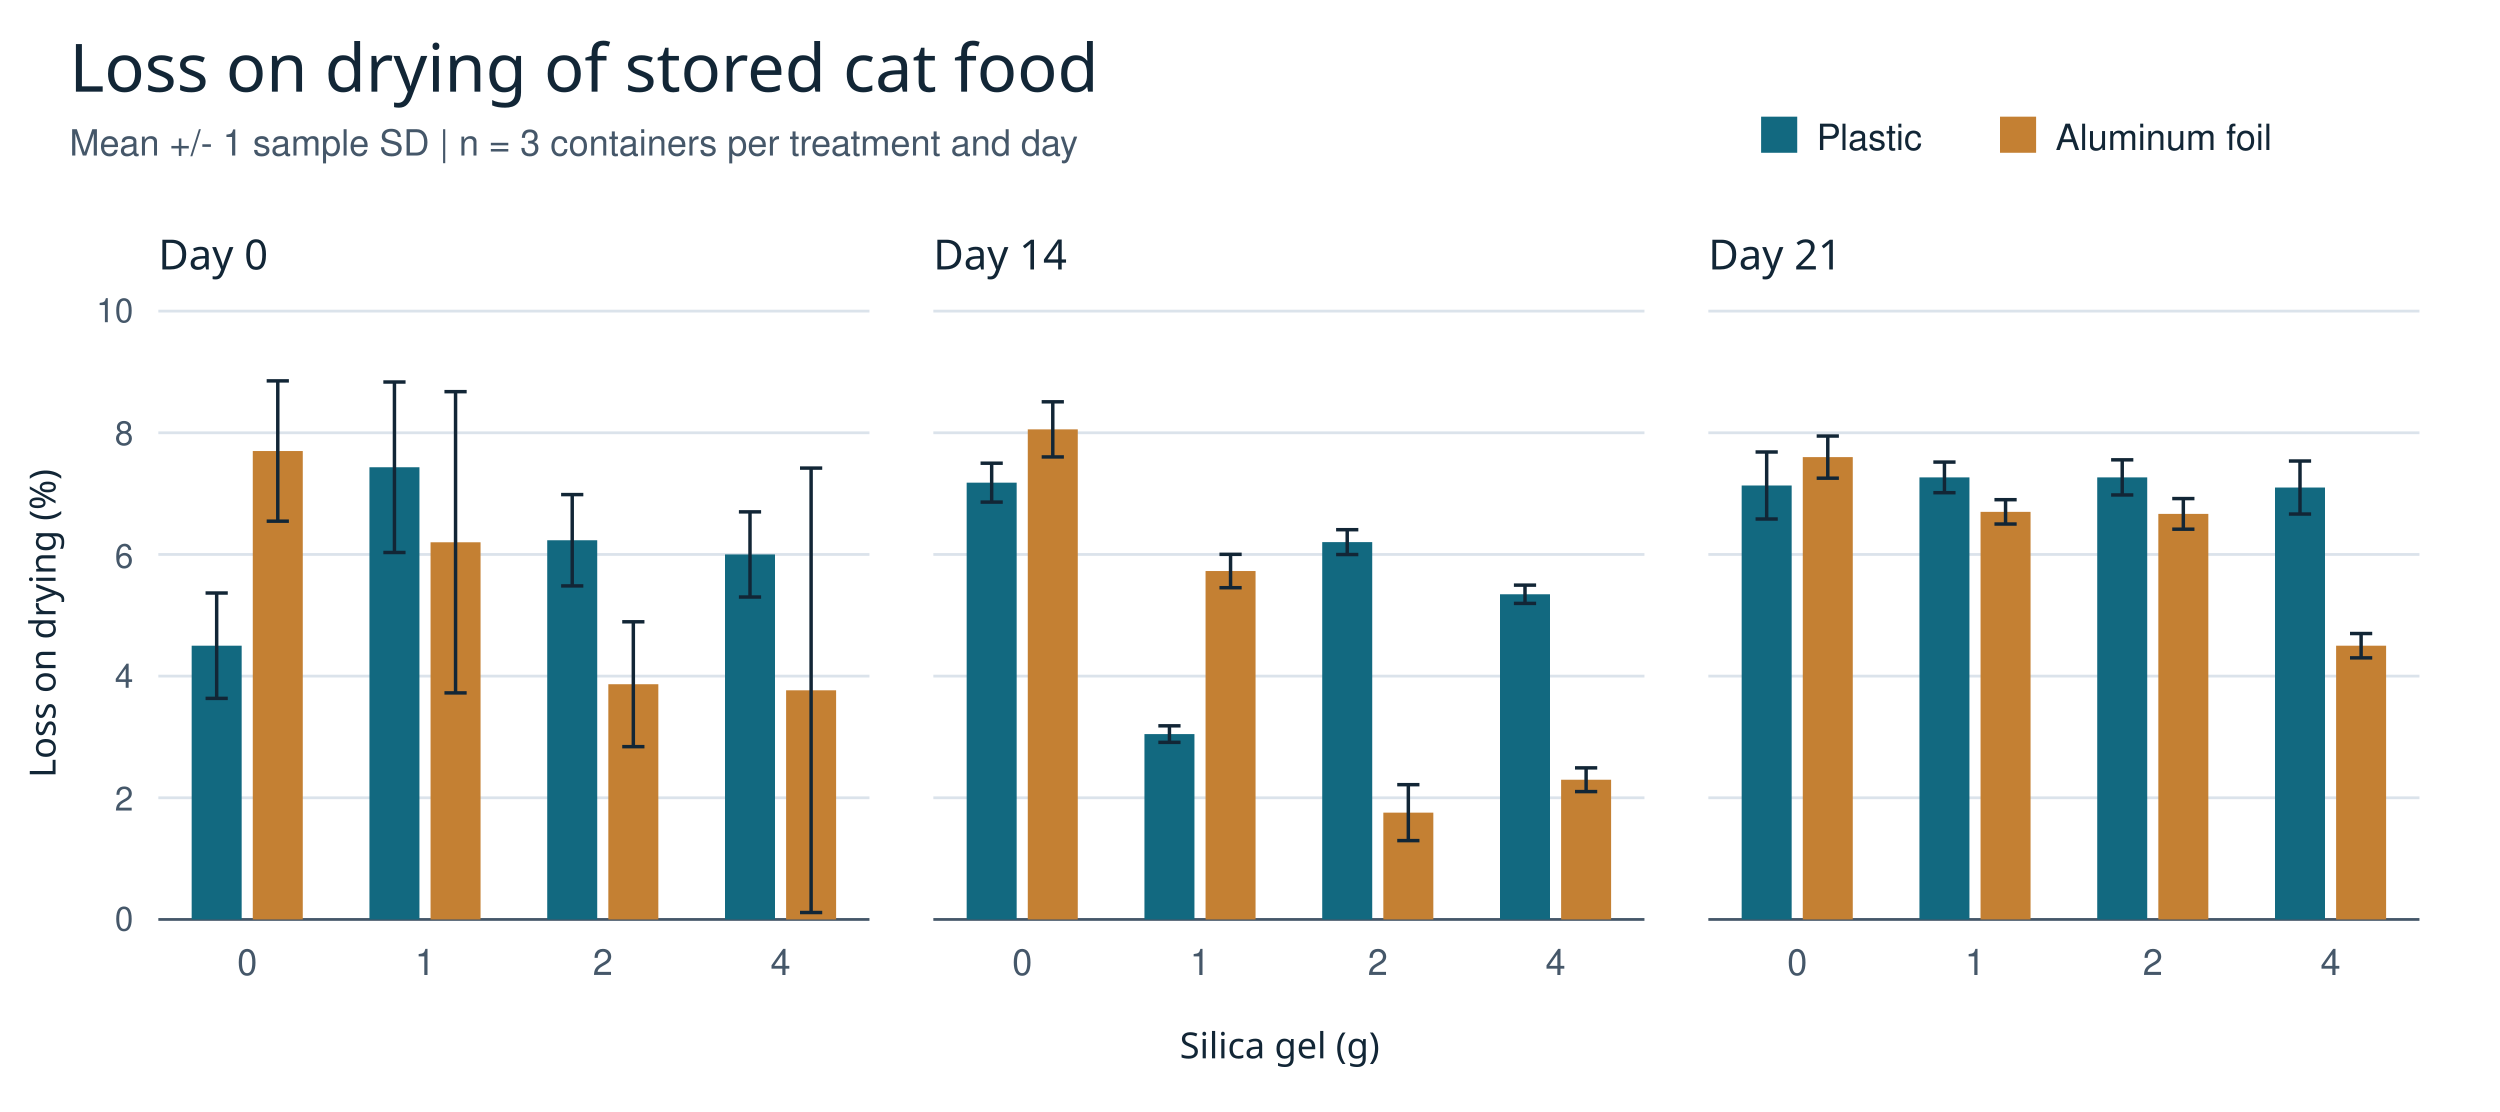
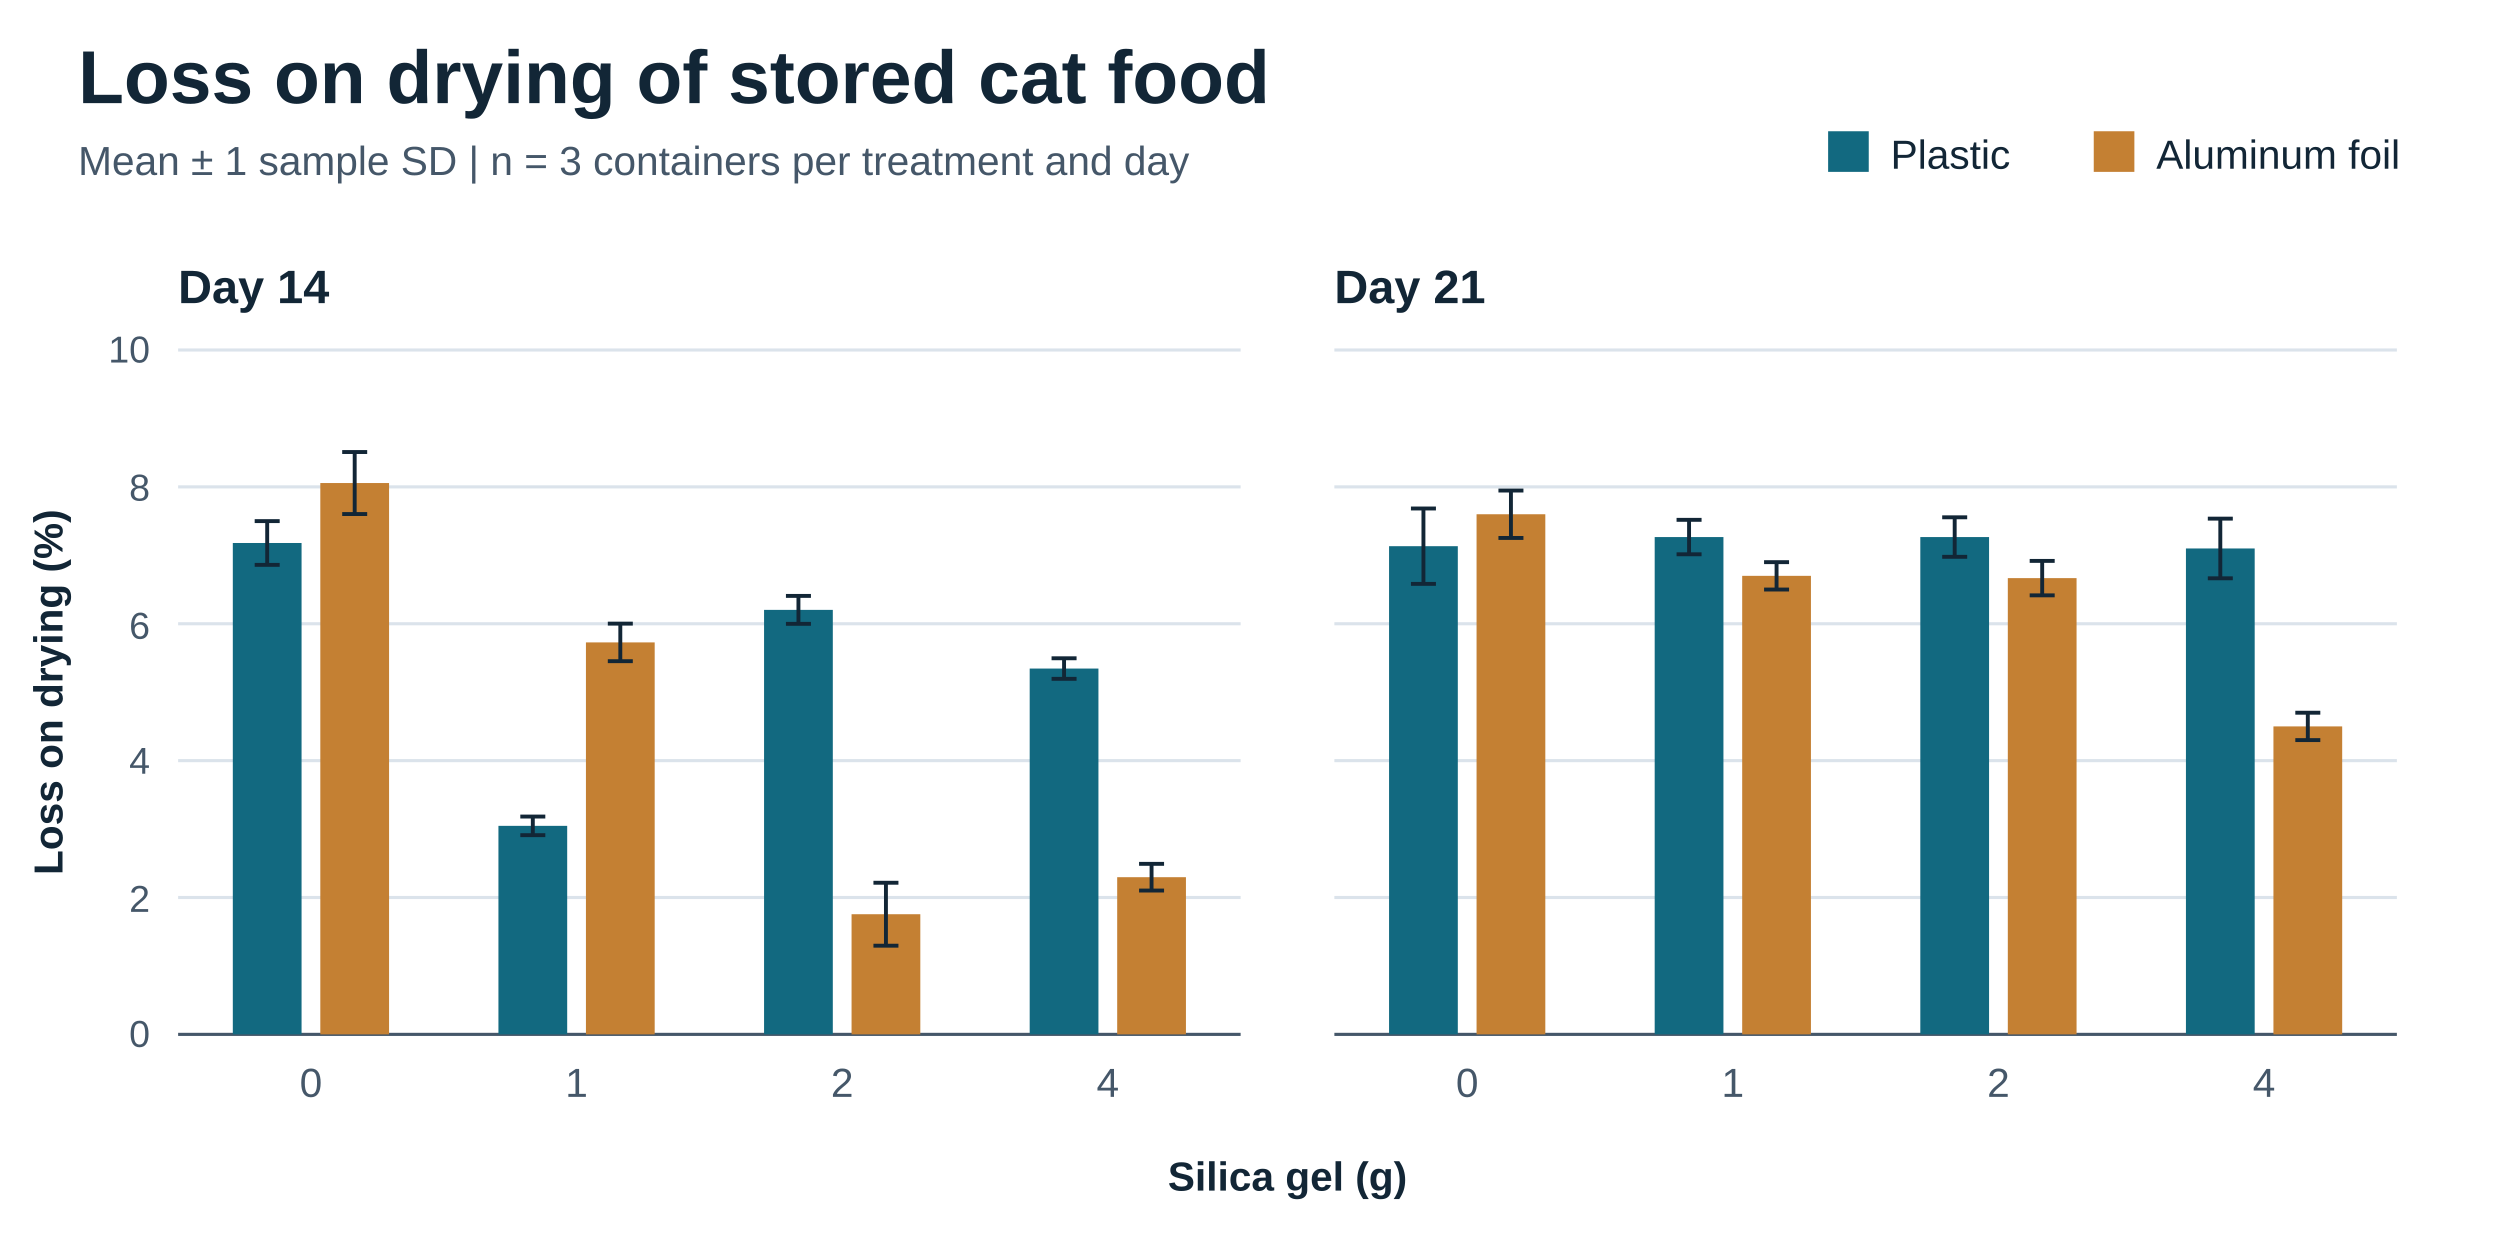
- <svg xmlns="http://www.w3.org/2000/svg" width="900" height="400" preserveAspectRatio="xMinYMin meet" viewBox="0 0 900 400" version="1.0" fill-rule="evenodd">
+ <svg xmlns="http://www.w3.org/2000/svg" width="800" height="400" preserveAspectRatio="xMinYMin meet" viewBox="0 0 800 400" version="1.0" fill-rule="evenodd">
  <clipPath id="clip">
-     <rect x="0" y="0" width="900" height="400" />
+     <rect x="0" y="0" width="800" height="400" />
  </clipPath>
  <g id="group" transform="scale(1,-1) translate(0,-400)" style="clip-path: url(#clip)">
    <g transform="">
-       <rect x="0" y="0" width="900" height="400" style="stroke: none; stroke-linecap: butt; stroke-width: 1; fill: rgb(100%,100%,100%); fill-rule: evenodd;" />
-       <text x="25" y="367" style="font-family: Helvetica-Bold; font-size: 24px;fill: rgb(7%,15%,21%); stroke:none;" transform="translate(0,734) scale(1,-1)">Loss on drying of stored cat food</text>
-       <text x="25" y="344" style="font-family: Helvetica; font-size: 13px;fill: rgb(27%,34%,41%); stroke:none;" transform="translate(0,688) scale(1,-1)">Mean +/- 1 sample SD  |  n = 3 containers per treatment and day</text>
-       <rect x="634" y="345" width="13" height="13" style="stroke: none; stroke-linecap: butt; stroke-width: 1; fill: rgb(7%,41%,50%); fill-rule: evenodd;" />
-       <text x="654" y="346" style="font-family: Helvetica; font-size: 13px;fill: rgb(7%,15%,21%); stroke:none;" transform="translate(0,692) scale(1,-1)">Plastic</text>
-       <rect x="720" y="345" width="13" height="13" style="stroke: none; stroke-linecap: butt; stroke-width: 1; fill: rgb(77%,50%,20%); fill-rule: evenodd;" />
-       <text x="740" y="346" style="font-family: Helvetica; font-size: 13px;fill: rgb(7%,15%,21%); stroke:none;" transform="translate(0,692) scale(1,-1)">Aluminum foil</text>
-       <text x="57" y="303" style="font-family: Helvetica-Bold; font-size: 15px;fill: rgb(7%,15%,21%); stroke:none;" transform="translate(0,606) scale(1,-1)">Day 0</text>
-       <path d="M 57,69 L 313,69 Z" style="stroke: rgb(27%,34%,41%); stroke-linecap: butt; stroke-width: 1;" />
-       <text x="41.328" y="65.0" style="font-family: Helvetica; font-size: 12px;fill: rgb(27%,34%,41%); stroke:none;" transform="translate(0,130) scale(1,-1)">0</text>
-       <path d="M 57,112.8 L 313,112.8 Z" style="stroke: rgb(86%,89%,92%); stroke-linecap: butt; stroke-width: 1;" />
-       <text x="41.328" y="108.8" style="font-family: Helvetica; font-size: 12px;fill: rgb(27%,34%,41%); stroke:none;" transform="translate(0,217) scale(1,-1)">2</text>
-       <path d="M 57,156.6 L 313,156.6 Z" style="stroke: rgb(86%,89%,92%); stroke-linecap: butt; stroke-width: 1;" />
-       <text x="41.328" y="152.6" style="font-family: Helvetica; font-size: 12px;fill: rgb(27%,34%,41%); stroke:none;" transform="translate(0,305) scale(1,-1)">4</text>
-       <path d="M 57,200.4 L 313,200.4 Z" style="stroke: rgb(86%,89%,92%); stroke-linecap: butt; stroke-width: 1;" />
-       <text x="41.328" y="196.4" style="font-family: Helvetica; font-size: 12px;fill: rgb(27%,34%,41%); stroke:none;" transform="translate(0,392) scale(1,-1)">6</text>
-       <path d="M 57,244.2 L 313,244.2 Z" style="stroke: rgb(86%,89%,92%); stroke-linecap: butt; stroke-width: 1;" />
-       <text x="41.328" y="240.2" style="font-family: Helvetica; font-size: 12px;fill: rgb(27%,34%,41%); stroke:none;" transform="translate(0,480) scale(1,-1)">8</text>
-       <path d="M 57,288 L 313,288 Z" style="stroke: rgb(86%,89%,92%); stroke-linecap: butt; stroke-width: 1;" />
-       <text x="34.656" y="284.0" style="font-family: Helvetica; font-size: 12px;fill: rgb(27%,34%,41%); stroke:none;" transform="translate(0,568) scale(1,-1)">10</text>
-       <text x="85.386" y="49" style="font-family: Helvetica; font-size: 13px;fill: rgb(27%,34%,41%); stroke:none;" transform="translate(0,98) scale(1,-1)">0</text>
-       <rect x="69.0" y="69" width="18.0" height="98.55" style="stroke: none; stroke-linecap: butt; stroke-width: 1; fill: rgb(7%,41%,50%); fill-rule: evenodd;" />
-       <path d="M 78,148.584 L 78,186.516 Z" style="stroke: rgb(7%,15%,21%); stroke-linecap: butt; stroke-width: 1.25;" />
-       <path d="M 74,148.584 L 82,148.584 Z" style="stroke: rgb(7%,15%,21%); stroke-linecap: butt; stroke-width: 1.25;" />
-       <path d="M 74,186.516 L 82,186.516 Z" style="stroke: rgb(7%,15%,21%); stroke-linecap: butt; stroke-width: 1.25;" />
-       <rect x="91.0" y="69" width="18.0" height="168.63" style="stroke: none; stroke-linecap: butt; stroke-width: 1; fill: rgb(77%,50%,20%); fill-rule: evenodd;" />
-       <path d="M 100,212.374 L 100,262.886 Z" style="stroke: rgb(7%,15%,21%); stroke-linecap: butt; stroke-width: 1.25;" />
-       <path d="M 96,212.374 L 104,212.374 Z" style="stroke: rgb(7%,15%,21%); stroke-linecap: butt; stroke-width: 1.25;" />
-       <path d="M 96,262.886 L 104,262.886 Z" style="stroke: rgb(7%,15%,21%); stroke-linecap: butt; stroke-width: 1.25;" />
-       <text x="149.386" y="49" style="font-family: Helvetica; font-size: 13px;fill: rgb(27%,34%,41%); stroke:none;" transform="translate(0,98) scale(1,-1)">1</text>
-       <rect x="133.0" y="69" width="18.0" height="162.79" style="stroke: none; stroke-linecap: butt; stroke-width: 1; fill: rgb(7%,41%,50%); fill-rule: evenodd;" />
-       <path d="M 142,201.104 L 142,262.476 Z" style="stroke: rgb(7%,15%,21%); stroke-linecap: butt; stroke-width: 1.25;" />
-       <path d="M 138,201.104 L 146,201.104 Z" style="stroke: rgb(7%,15%,21%); stroke-linecap: butt; stroke-width: 1.25;" />
-       <path d="M 138,262.476 L 146,262.476 Z" style="stroke: rgb(7%,15%,21%); stroke-linecap: butt; stroke-width: 1.25;" />
-       <rect x="155.0" y="69" width="18.0" height="135.78" style="stroke: none; stroke-linecap: butt; stroke-width: 1; fill: rgb(77%,50%,20%); fill-rule: evenodd;" />
-       <path d="M 164,150.558 L 164,259.002 Z" style="stroke: rgb(7%,15%,21%); stroke-linecap: butt; stroke-width: 1.25;" />
-       <path d="M 160,150.558 L 168,150.558 Z" style="stroke: rgb(7%,15%,21%); stroke-linecap: butt; stroke-width: 1.25;" />
-       <path d="M 160,259.002 L 168,259.002 Z" style="stroke: rgb(7%,15%,21%); stroke-linecap: butt; stroke-width: 1.25;" />
-       <text x="213.386" y="49" style="font-family: Helvetica; font-size: 13px;fill: rgb(27%,34%,41%); stroke:none;" transform="translate(0,98) scale(1,-1)">2</text>
-       <rect x="197.0" y="69" width="18.0" height="136.51" style="stroke: none; stroke-linecap: butt; stroke-width: 1; fill: rgb(7%,41%,50%); fill-rule: evenodd;" />
-       <path d="M 206,189.073 L 206,221.947 Z" style="stroke: rgb(7%,15%,21%); stroke-linecap: butt; stroke-width: 1.25;" />
-       <path d="M 202,189.073 L 210,189.073 Z" style="stroke: rgb(7%,15%,21%); stroke-linecap: butt; stroke-width: 1.25;" />
-       <path d="M 202,221.947 L 210,221.947 Z" style="stroke: rgb(7%,15%,21%); stroke-linecap: butt; stroke-width: 1.25;" />
-       <rect x="219.0" y="69" width="18.0" height="84.68" style="stroke: none; stroke-linecap: butt; stroke-width: 1; fill: rgb(77%,50%,20%); fill-rule: evenodd;" />
-       <path d="M 228,131.204 L 228,176.156 Z" style="stroke: rgb(7%,15%,21%); stroke-linecap: butt; stroke-width: 1.25;" />
-       <path d="M 224,131.204 L 232,131.204 Z" style="stroke: rgb(7%,15%,21%); stroke-linecap: butt; stroke-width: 1.25;" />
-       <path d="M 224,176.156 L 232,176.156 Z" style="stroke: rgb(7%,15%,21%); stroke-linecap: butt; stroke-width: 1.25;" />
-       <text x="277.386" y="49" style="font-family: Helvetica; font-size: 13px;fill: rgb(27%,34%,41%); stroke:none;" transform="translate(0,98) scale(1,-1)">4</text>
-       <rect x="261.0" y="69" width="18.0" height="131.4" style="stroke: none; stroke-linecap: butt; stroke-width: 1; fill: rgb(7%,41%,50%); fill-rule: evenodd;" />
-       <path d="M 270,185.07 L 270,215.73 Z" style="stroke: rgb(7%,15%,21%); stroke-linecap: butt; stroke-width: 1.25;" />
-       <path d="M 266,185.07 L 274,185.07 Z" style="stroke: rgb(7%,15%,21%); stroke-linecap: butt; stroke-width: 1.25;" />
-       <path d="M 266,215.73 L 274,215.73 Z" style="stroke: rgb(7%,15%,21%); stroke-linecap: butt; stroke-width: 1.25;" />
-       <rect x="283.0" y="69" width="18.0" height="82.49" style="stroke: none; stroke-linecap: butt; stroke-width: 1; fill: rgb(77%,50%,20%); fill-rule: evenodd;" />
-       <path d="M 292,71.493 L 292,231.487 Z" style="stroke: rgb(7%,15%,21%); stroke-linecap: butt; stroke-width: 1.25;" />
-       <path d="M 288,71.493 L 296,71.493 Z" style="stroke: rgb(7%,15%,21%); stroke-linecap: butt; stroke-width: 1.25;" />
-       <path d="M 288,231.487 L 296,231.487 Z" style="stroke: rgb(7%,15%,21%); stroke-linecap: butt; stroke-width: 1.25;" />
-       <text x="336" y="303" style="font-family: Helvetica-Bold; font-size: 15px;fill: rgb(7%,15%,21%); stroke:none;" transform="translate(0,606) scale(1,-1)">Day 14</text>
-       <path d="M 336,69 L 592,69 Z" style="stroke: rgb(27%,34%,41%); stroke-linecap: butt; stroke-width: 1;" />
-       <path d="M 336,112.8 L 592,112.8 Z" style="stroke: rgb(86%,89%,92%); stroke-linecap: butt; stroke-width: 1;" />
-       <path d="M 336,156.6 L 592,156.6 Z" style="stroke: rgb(86%,89%,92%); stroke-linecap: butt; stroke-width: 1;" />
-       <path d="M 336,200.4 L 592,200.4 Z" style="stroke: rgb(86%,89%,92%); stroke-linecap: butt; stroke-width: 1;" />
-       <path d="M 336,244.2 L 592,244.2 Z" style="stroke: rgb(86%,89%,92%); stroke-linecap: butt; stroke-width: 1;" />
-       <path d="M 336,288 L 592,288 Z" style="stroke: rgb(86%,89%,92%); stroke-linecap: butt; stroke-width: 1;" />
-       <text x="364.386" y="49" style="font-family: Helvetica; font-size: 13px;fill: rgb(27%,34%,41%); stroke:none;" transform="translate(0,98) scale(1,-1)">0</text>
-       <rect x="348.0" y="69" width="18.0" height="157.243" style="stroke: none; stroke-linecap: butt; stroke-width: 1; fill: rgb(7%,41%,50%); fill-rule: evenodd;" />
-       <path d="M 357,219.242 L 357,233.244 Z" style="stroke: rgb(7%,15%,21%); stroke-linecap: butt; stroke-width: 1.25;" />
-       <path d="M 353,219.242 L 361,219.242 Z" style="stroke: rgb(7%,15%,21%); stroke-linecap: butt; stroke-width: 1.25;" />
-       <path d="M 353,233.244 L 361,233.244 Z" style="stroke: rgb(7%,15%,21%); stroke-linecap: butt; stroke-width: 1.25;" />
-       <rect x="370.0" y="69" width="18.0" height="176.428" style="stroke: none; stroke-linecap: butt; stroke-width: 1; fill: rgb(77%,50%,20%); fill-rule: evenodd;" />
-       <path d="M 379,235.506 L 379,255.351 Z" style="stroke: rgb(7%,15%,21%); stroke-linecap: butt; stroke-width: 1.25;" />
-       <path d="M 375,235.506 L 383,235.506 Z" style="stroke: rgb(7%,15%,21%); stroke-linecap: butt; stroke-width: 1.25;" />
-       <path d="M 375,255.351 L 383,255.351 Z" style="stroke: rgb(7%,15%,21%); stroke-linecap: butt; stroke-width: 1.25;" />
-       <text x="428.386" y="49" style="font-family: Helvetica; font-size: 13px;fill: rgb(27%,34%,41%); stroke:none;" transform="translate(0,98) scale(1,-1)">1</text>
-       <rect x="412.0" y="69" width="18.0" height="66.727" style="stroke: none; stroke-linecap: butt; stroke-width: 1; fill: rgb(7%,41%,50%); fill-rule: evenodd;" />
-       <path d="M 421,132.749 L 421,138.704 Z" style="stroke: rgb(7%,15%,21%); stroke-linecap: butt; stroke-width: 1.25;" />
-       <path d="M 417,132.749 L 425,132.749 Z" style="stroke: rgb(7%,15%,21%); stroke-linecap: butt; stroke-width: 1.25;" />
-       <path d="M 417,138.704 L 425,138.704 Z" style="stroke: rgb(7%,15%,21%); stroke-linecap: butt; stroke-width: 1.25;" />
-       <rect x="434.0" y="69" width="18.0" height="125.431" style="stroke: none; stroke-linecap: butt; stroke-width: 1; fill: rgb(77%,50%,20%); fill-rule: evenodd;" />
-       <path d="M 443,188.422 L 443,200.441 Z" style="stroke: rgb(7%,15%,21%); stroke-linecap: butt; stroke-width: 1.25;" />
-       <path d="M 439,188.422 L 447,188.422 Z" style="stroke: rgb(7%,15%,21%); stroke-linecap: butt; stroke-width: 1.25;" />
-       <path d="M 439,200.441 L 447,200.441 Z" style="stroke: rgb(7%,15%,21%); stroke-linecap: butt; stroke-width: 1.25;" />
-       <text x="492.386" y="49" style="font-family: Helvetica; font-size: 13px;fill: rgb(27%,34%,41%); stroke:none;" transform="translate(0,98) scale(1,-1)">2</text>
-       <rect x="476.0" y="69" width="18.0" height="135.839" style="stroke: none; stroke-linecap: butt; stroke-width: 1; fill: rgb(7%,41%,50%); fill-rule: evenodd;" />
-       <path d="M 485,200.369 L 485,209.31 Z" style="stroke: rgb(7%,15%,21%); stroke-linecap: butt; stroke-width: 1.25;" />
-       <path d="M 481,200.369 L 489,200.369 Z" style="stroke: rgb(7%,15%,21%); stroke-linecap: butt; stroke-width: 1.25;" />
-       <path d="M 481,209.31 L 489,209.31 Z" style="stroke: rgb(7%,15%,21%); stroke-linecap: butt; stroke-width: 1.25;" />
-       <rect x="498.0" y="69" width="18.0" height="38.449" style="stroke: none; stroke-linecap: butt; stroke-width: 1; fill: rgb(77%,50%,20%); fill-rule: evenodd;" />
-       <path d="M 507,97.378 L 507,117.52 Z" style="stroke: rgb(7%,15%,21%); stroke-linecap: butt; stroke-width: 1.25;" />
-       <path d="M 503,97.378 L 511,97.378 Z" style="stroke: rgb(7%,15%,21%); stroke-linecap: butt; stroke-width: 1.25;" />
-       <path d="M 503,117.52 L 511,117.52 Z" style="stroke: rgb(7%,15%,21%); stroke-linecap: butt; stroke-width: 1.25;" />
-       <text x="556.386" y="49" style="font-family: Helvetica; font-size: 13px;fill: rgb(27%,34%,41%); stroke:none;" transform="translate(0,98) scale(1,-1)">4</text>
-       <rect x="540.0" y="69" width="18.0" height="117.063" style="stroke: none; stroke-linecap: butt; stroke-width: 1; fill: rgb(7%,41%,50%); fill-rule: evenodd;" />
-       <path d="M 549,182.773 L 549,189.352 Z" style="stroke: rgb(7%,15%,21%); stroke-linecap: butt; stroke-width: 1.25;" />
-       <path d="M 545,182.773 L 553,182.773 Z" style="stroke: rgb(7%,15%,21%); stroke-linecap: butt; stroke-width: 1.25;" />
-       <path d="M 545,189.352 L 553,189.352 Z" style="stroke: rgb(7%,15%,21%); stroke-linecap: butt; stroke-width: 1.25;" />
-       <rect x="562.0" y="69" width="18.0" height="50.297" style="stroke: none; stroke-linecap: butt; stroke-width: 1; fill: rgb(77%,50%,20%); fill-rule: evenodd;" />
-       <path d="M 571,115.026 L 571,123.569 Z" style="stroke: rgb(7%,15%,21%); stroke-linecap: butt; stroke-width: 1.25;" />
-       <path d="M 567,115.026 L 575,115.026 Z" style="stroke: rgb(7%,15%,21%); stroke-linecap: butt; stroke-width: 1.25;" />
-       <path d="M 567,123.569 L 575,123.569 Z" style="stroke: rgb(7%,15%,21%); stroke-linecap: butt; stroke-width: 1.25;" />
-       <text x="615" y="303" style="font-family: Helvetica-Bold; font-size: 15px;fill: rgb(7%,15%,21%); stroke:none;" transform="translate(0,606) scale(1,-1)">Day 21</text>
-       <path d="M 615,69 L 871,69 Z" style="stroke: rgb(27%,34%,41%); stroke-linecap: butt; stroke-width: 1;" />
-       <path d="M 615,112.8 L 871,112.8 Z" style="stroke: rgb(86%,89%,92%); stroke-linecap: butt; stroke-width: 1;" />
-       <path d="M 615,156.6 L 871,156.6 Z" style="stroke: rgb(86%,89%,92%); stroke-linecap: butt; stroke-width: 1;" />
-       <path d="M 615,200.4 L 871,200.4 Z" style="stroke: rgb(86%,89%,92%); stroke-linecap: butt; stroke-width: 1;" />
-       <path d="M 615,244.2 L 871,244.2 Z" style="stroke: rgb(86%,89%,92%); stroke-linecap: butt; stroke-width: 1;" />
-       <path d="M 615,288 L 871,288 Z" style="stroke: rgb(86%,89%,92%); stroke-linecap: butt; stroke-width: 1;" />
-       <text x="643.386" y="49" style="font-family: Helvetica; font-size: 13px;fill: rgb(27%,34%,41%); stroke:none;" transform="translate(0,98) scale(1,-1)">0</text>
-       <rect x="627.0" y="69" width="18.0" height="156.22" style="stroke: none; stroke-linecap: butt; stroke-width: 1; fill: rgb(7%,41%,50%); fill-rule: evenodd;" />
-       <path d="M 636,213.158 L 636,237.282 Z" style="stroke: rgb(7%,15%,21%); stroke-linecap: butt; stroke-width: 1.25;" />
-       <path d="M 632,213.158 L 640,213.158 Z" style="stroke: rgb(7%,15%,21%); stroke-linecap: butt; stroke-width: 1.25;" />
-       <path d="M 632,237.282 L 640,237.282 Z" style="stroke: rgb(7%,15%,21%); stroke-linecap: butt; stroke-width: 1.25;" />
-       <rect x="649.0" y="69" width="18.0" height="166.44" style="stroke: none; stroke-linecap: butt; stroke-width: 1; fill: rgb(77%,50%,20%); fill-rule: evenodd;" />
-       <path d="M 658,227.854 L 658,243.026 Z" style="stroke: rgb(7%,15%,21%); stroke-linecap: butt; stroke-width: 1.25;" />
-       <path d="M 654,227.854 L 662,227.854 Z" style="stroke: rgb(7%,15%,21%); stroke-linecap: butt; stroke-width: 1.25;" />
-       <path d="M 654,243.026 L 662,243.026 Z" style="stroke: rgb(7%,15%,21%); stroke-linecap: butt; stroke-width: 1.25;" />
-       <text x="707.386" y="49" style="font-family: Helvetica; font-size: 13px;fill: rgb(27%,34%,41%); stroke:none;" transform="translate(0,98) scale(1,-1)">1</text>
-       <rect x="691.0" y="69" width="18.0" height="159.14" style="stroke: none; stroke-linecap: butt; stroke-width: 1; fill: rgb(7%,41%,50%); fill-rule: evenodd;" />
-       <path d="M 700,222.629 L 700,233.651 Z" style="stroke: rgb(7%,15%,21%); stroke-linecap: butt; stroke-width: 1.25;" />
-       <path d="M 696,222.629 L 704,222.629 Z" style="stroke: rgb(7%,15%,21%); stroke-linecap: butt; stroke-width: 1.25;" />
-       <path d="M 696,233.651 L 704,233.651 Z" style="stroke: rgb(7%,15%,21%); stroke-linecap: butt; stroke-width: 1.25;" />
-       <rect x="713.0" y="69" width="18.0" height="146.73" style="stroke: none; stroke-linecap: butt; stroke-width: 1; fill: rgb(77%,50%,20%); fill-rule: evenodd;" />
-       <path d="M 722,211.35 L 722,220.11 Z" style="stroke: rgb(7%,15%,21%); stroke-linecap: butt; stroke-width: 1.25;" />
-       <path d="M 718,211.35 L 726,211.35 Z" style="stroke: rgb(7%,15%,21%); stroke-linecap: butt; stroke-width: 1.25;" />
-       <path d="M 718,220.11 L 726,220.11 Z" style="stroke: rgb(7%,15%,21%); stroke-linecap: butt; stroke-width: 1.25;" />
-       <text x="771.386" y="49" style="font-family: Helvetica; font-size: 13px;fill: rgb(27%,34%,41%); stroke:none;" transform="translate(0,98) scale(1,-1)">2</text>
-       <rect x="755.0" y="69" width="18.0" height="159.14" style="stroke: none; stroke-linecap: butt; stroke-width: 1; fill: rgb(7%,41%,50%); fill-rule: evenodd;" />
-       <path d="M 764,221.818 L 764,234.462 Z" style="stroke: rgb(7%,15%,21%); stroke-linecap: butt; stroke-width: 1.25;" />
-       <path d="M 760,221.818 L 768,221.818 Z" style="stroke: rgb(7%,15%,21%); stroke-linecap: butt; stroke-width: 1.25;" />
-       <path d="M 760,234.462 L 768,234.462 Z" style="stroke: rgb(7%,15%,21%); stroke-linecap: butt; stroke-width: 1.25;" />
-       <rect x="777.0" y="69" width="18.0" height="146" style="stroke: none; stroke-linecap: butt; stroke-width: 1; fill: rgb(77%,50%,20%); fill-rule: evenodd;" />
-       <path d="M 786,209.489 L 786,220.511 Z" style="stroke: rgb(7%,15%,21%); stroke-linecap: butt; stroke-width: 1.25;" />
-       <path d="M 782,209.489 L 790,209.489 Z" style="stroke: rgb(7%,15%,21%); stroke-linecap: butt; stroke-width: 1.25;" />
-       <path d="M 782,220.511 L 790,220.511 Z" style="stroke: rgb(7%,15%,21%); stroke-linecap: butt; stroke-width: 1.25;" />
-       <text x="835.386" y="49" style="font-family: Helvetica; font-size: 13px;fill: rgb(27%,34%,41%); stroke:none;" transform="translate(0,98) scale(1,-1)">4</text>
-       <rect x="819.0" y="69" width="18.0" height="155.49" style="stroke: none; stroke-linecap: butt; stroke-width: 1; fill: rgb(7%,41%,50%); fill-rule: evenodd;" />
-       <path d="M 828,214.944 L 828,234.036 Z" style="stroke: rgb(7%,15%,21%); stroke-linecap: butt; stroke-width: 1.25;" />
-       <path d="M 824,214.944 L 832,214.944 Z" style="stroke: rgb(7%,15%,21%); stroke-linecap: butt; stroke-width: 1.25;" />
-       <path d="M 824,234.036 L 832,234.036 Z" style="stroke: rgb(7%,15%,21%); stroke-linecap: butt; stroke-width: 1.25;" />
-       <rect x="841.0" y="69" width="18.0" height="98.55" style="stroke: none; stroke-linecap: butt; stroke-width: 1; fill: rgb(77%,50%,20%); fill-rule: evenodd;" />
-       <path d="M 850,163.17 L 850,171.93 Z" style="stroke: rgb(7%,15%,21%); stroke-linecap: butt; stroke-width: 1.25;" />
-       <path d="M 846,163.17 L 854,163.17 Z" style="stroke: rgb(7%,15%,21%); stroke-linecap: butt; stroke-width: 1.25;" />
-       <path d="M 846,171.93 L 854,171.93 Z" style="stroke: rgb(7%,15%,21%); stroke-linecap: butt; stroke-width: 1.25;" />
+       <rect x="0" y="0" width="800" height="400" style="stroke: none; stroke-linecap: butt; stroke-width: 1; fill: rgb(100%,100%,100%); fill-rule: evenodd;" />
+       <text x="25" y="367" style="font-family: Arial, sans-serif; font-weight: 700; font-size: 24px;fill: rgb(7%,15%,21%); stroke:none;" transform="translate(0,734) scale(1,-1)">Loss on drying of stored cat food</text>
+       <text x="25" y="344" style="font-family: Arial, sans-serif; font-size: 13px;fill: rgb(27%,34%,41%); stroke:none;" transform="translate(0,688) scale(1,-1)">Mean ± 1 sample SD  |  n = 3 containers per treatment and day</text>
+       <rect x="585" y="345" width="13" height="13" style="stroke: none; stroke-linecap: butt; stroke-width: 1; fill: rgb(7%,41%,50%); fill-rule: evenodd;" />
+       <text x="605" y="346" style="font-family: Arial, sans-serif; font-size: 13px;fill: rgb(7%,15%,21%); stroke:none;" transform="translate(0,692) scale(1,-1)">Plastic</text>
+       <rect x="670" y="345" width="13" height="13" style="stroke: none; stroke-linecap: butt; stroke-width: 1; fill: rgb(77%,50%,20%); fill-rule: evenodd;" />
+       <text x="690" y="346" style="font-family: Arial, sans-serif; font-size: 13px;fill: rgb(7%,15%,21%); stroke:none;" transform="translate(0,692) scale(1,-1)">Aluminum foil</text>
+       <text x="57" y="303" style="font-family: Arial, sans-serif; font-weight: 700; font-size: 15px;fill: rgb(7%,15%,21%); stroke:none;" transform="translate(0,606) scale(1,-1)">Day 14</text>
+       <path d="M 57,69 L 397,69 Z" style="stroke: rgb(27%,34%,41%); stroke-linecap: butt; stroke-width: 1;" />
+       <text x="41.328" y="65.0" style="font-family: Arial, sans-serif; font-size: 12px;fill: rgb(27%,34%,41%); stroke:none;" transform="translate(0,130) scale(1,-1)">0</text>
+       <path d="M 57,112.8 L 397,112.8 Z" style="stroke: rgb(86%,89%,92%); stroke-linecap: butt; stroke-width: 1;" />
+       <text x="41.328" y="108.8" style="font-family: Arial, sans-serif; font-size: 12px;fill: rgb(27%,34%,41%); stroke:none;" transform="translate(0,217) scale(1,-1)">2</text>
+       <path d="M 57,156.6 L 397,156.6 Z" style="stroke: rgb(86%,89%,92%); stroke-linecap: butt; stroke-width: 1;" />
+       <text x="41.328" y="152.6" style="font-family: Arial, sans-serif; font-size: 12px;fill: rgb(27%,34%,41%); stroke:none;" transform="translate(0,305) scale(1,-1)">4</text>
+       <path d="M 57,200.4 L 397,200.4 Z" style="stroke: rgb(86%,89%,92%); stroke-linecap: butt; stroke-width: 1;" />
+       <text x="41.328" y="196.4" style="font-family: Arial, sans-serif; font-size: 12px;fill: rgb(27%,34%,41%); stroke:none;" transform="translate(0,392) scale(1,-1)">6</text>
+       <path d="M 57,244.2 L 397,244.2 Z" style="stroke: rgb(86%,89%,92%); stroke-linecap: butt; stroke-width: 1;" />
+       <text x="41.328" y="240.2" style="font-family: Arial, sans-serif; font-size: 12px;fill: rgb(27%,34%,41%); stroke:none;" transform="translate(0,480) scale(1,-1)">8</text>
+       <path d="M 57,288 L 397,288 Z" style="stroke: rgb(86%,89%,92%); stroke-linecap: butt; stroke-width: 1;" />
+       <text x="34.656" y="284.0" style="font-family: Arial, sans-serif; font-size: 12px;fill: rgb(27%,34%,41%); stroke:none;" transform="translate(0,568) scale(1,-1)">10</text>
+       <text x="95.886" y="49" style="font-family: Arial, sans-serif; font-size: 13px;fill: rgb(27%,34%,41%); stroke:none;" transform="translate(0,98) scale(1,-1)">0</text>
+       <rect x="74.5" y="69" width="22.0" height="157.243" style="stroke: none; stroke-linecap: butt; stroke-width: 1; fill: rgb(7%,41%,50%); fill-rule: evenodd;" />
+       <path d="M 85.5,219.242 L 85.5,233.244 Z" style="stroke: rgb(7%,15%,21%); stroke-linecap: butt; stroke-width: 1.25;" />
+       <path d="M 81.5,219.242 L 89.5,219.242 Z" style="stroke: rgb(7%,15%,21%); stroke-linecap: butt; stroke-width: 1.25;" />
+       <path d="M 81.5,233.244 L 89.5,233.244 Z" style="stroke: rgb(7%,15%,21%); stroke-linecap: butt; stroke-width: 1.25;" />
+       <rect x="102.5" y="69" width="22.0" height="176.428" style="stroke: none; stroke-linecap: butt; stroke-width: 1; fill: rgb(77%,50%,20%); fill-rule: evenodd;" />
+       <path d="M 113.5,235.506 L 113.5,255.351 Z" style="stroke: rgb(7%,15%,21%); stroke-linecap: butt; stroke-width: 1.25;" />
+       <path d="M 109.5,235.506 L 117.5,235.506 Z" style="stroke: rgb(7%,15%,21%); stroke-linecap: butt; stroke-width: 1.25;" />
+       <path d="M 109.5,255.351 L 117.5,255.351 Z" style="stroke: rgb(7%,15%,21%); stroke-linecap: butt; stroke-width: 1.25;" />
+       <text x="180.886" y="49" style="font-family: Arial, sans-serif; font-size: 13px;fill: rgb(27%,34%,41%); stroke:none;" transform="translate(0,98) scale(1,-1)">1</text>
+       <rect x="159.5" y="69" width="22.0" height="66.727" style="stroke: none; stroke-linecap: butt; stroke-width: 1; fill: rgb(7%,41%,50%); fill-rule: evenodd;" />
+       <path d="M 170.5,132.749 L 170.5,138.704 Z" style="stroke: rgb(7%,15%,21%); stroke-linecap: butt; stroke-width: 1.25;" />
+       <path d="M 166.5,132.749 L 174.5,132.749 Z" style="stroke: rgb(7%,15%,21%); stroke-linecap: butt; stroke-width: 1.25;" />
+       <path d="M 166.5,138.704 L 174.5,138.704 Z" style="stroke: rgb(7%,15%,21%); stroke-linecap: butt; stroke-width: 1.25;" />
+       <rect x="187.5" y="69" width="22.0" height="125.431" style="stroke: none; stroke-linecap: butt; stroke-width: 1; fill: rgb(77%,50%,20%); fill-rule: evenodd;" />
+       <path d="M 198.5,188.422 L 198.5,200.441 Z" style="stroke: rgb(7%,15%,21%); stroke-linecap: butt; stroke-width: 1.25;" />
+       <path d="M 194.5,188.422 L 202.5,188.422 Z" style="stroke: rgb(7%,15%,21%); stroke-linecap: butt; stroke-width: 1.25;" />
+       <path d="M 194.5,200.441 L 202.5,200.441 Z" style="stroke: rgb(7%,15%,21%); stroke-linecap: butt; stroke-width: 1.25;" />
+       <text x="265.886" y="49" style="font-family: Arial, sans-serif; font-size: 13px;fill: rgb(27%,34%,41%); stroke:none;" transform="translate(0,98) scale(1,-1)">2</text>
+       <rect x="244.5" y="69" width="22.0" height="135.839" style="stroke: none; stroke-linecap: butt; stroke-width: 1; fill: rgb(7%,41%,50%); fill-rule: evenodd;" />
+       <path d="M 255.5,200.369 L 255.5,209.31 Z" style="stroke: rgb(7%,15%,21%); stroke-linecap: butt; stroke-width: 1.25;" />
+       <path d="M 251.5,200.369 L 259.5,200.369 Z" style="stroke: rgb(7%,15%,21%); stroke-linecap: butt; stroke-width: 1.25;" />
+       <path d="M 251.5,209.31 L 259.5,209.31 Z" style="stroke: rgb(7%,15%,21%); stroke-linecap: butt; stroke-width: 1.25;" />
+       <rect x="272.5" y="69" width="22.0" height="38.449" style="stroke: none; stroke-linecap: butt; stroke-width: 1; fill: rgb(77%,50%,20%); fill-rule: evenodd;" />
+       <path d="M 283.5,97.378 L 283.5,117.52 Z" style="stroke: rgb(7%,15%,21%); stroke-linecap: butt; stroke-width: 1.25;" />
+       <path d="M 279.5,97.378 L 287.5,97.378 Z" style="stroke: rgb(7%,15%,21%); stroke-linecap: butt; stroke-width: 1.25;" />
+       <path d="M 279.5,117.52 L 287.5,117.52 Z" style="stroke: rgb(7%,15%,21%); stroke-linecap: butt; stroke-width: 1.25;" />
+       <text x="350.886" y="49" style="font-family: Arial, sans-serif; font-size: 13px;fill: rgb(27%,34%,41%); stroke:none;" transform="translate(0,98) scale(1,-1)">4</text>
+       <rect x="329.5" y="69" width="22.0" height="117.063" style="stroke: none; stroke-linecap: butt; stroke-width: 1; fill: rgb(7%,41%,50%); fill-rule: evenodd;" />
+       <path d="M 340.5,182.773 L 340.5,189.352 Z" style="stroke: rgb(7%,15%,21%); stroke-linecap: butt; stroke-width: 1.25;" />
+       <path d="M 336.5,182.773 L 344.5,182.773 Z" style="stroke: rgb(7%,15%,21%); stroke-linecap: butt; stroke-width: 1.25;" />
+       <path d="M 336.5,189.352 L 344.5,189.352 Z" style="stroke: rgb(7%,15%,21%); stroke-linecap: butt; stroke-width: 1.25;" />
+       <rect x="357.5" y="69" width="22.0" height="50.297" style="stroke: none; stroke-linecap: butt; stroke-width: 1; fill: rgb(77%,50%,20%); fill-rule: evenodd;" />
+       <path d="M 368.5,115.026 L 368.5,123.569 Z" style="stroke: rgb(7%,15%,21%); stroke-linecap: butt; stroke-width: 1.25;" />
+       <path d="M 364.5,115.026 L 372.5,115.026 Z" style="stroke: rgb(7%,15%,21%); stroke-linecap: butt; stroke-width: 1.25;" />
+       <path d="M 364.5,123.569 L 372.5,123.569 Z" style="stroke: rgb(7%,15%,21%); stroke-linecap: butt; stroke-width: 1.25;" />
+       <text x="427" y="303" style="font-family: Arial, sans-serif; font-weight: 700; font-size: 15px;fill: rgb(7%,15%,21%); stroke:none;" transform="translate(0,606) scale(1,-1)">Day 21</text>
+       <path d="M 427,69 L 767,69 Z" style="stroke: rgb(27%,34%,41%); stroke-linecap: butt; stroke-width: 1;" />
+       <path d="M 427,112.8 L 767,112.8 Z" style="stroke: rgb(86%,89%,92%); stroke-linecap: butt; stroke-width: 1;" />
+       <path d="M 427,156.6 L 767,156.6 Z" style="stroke: rgb(86%,89%,92%); stroke-linecap: butt; stroke-width: 1;" />
+       <path d="M 427,200.4 L 767,200.4 Z" style="stroke: rgb(86%,89%,92%); stroke-linecap: butt; stroke-width: 1;" />
+       <path d="M 427,244.2 L 767,244.2 Z" style="stroke: rgb(86%,89%,92%); stroke-linecap: butt; stroke-width: 1;" />
+       <path d="M 427,288 L 767,288 Z" style="stroke: rgb(86%,89%,92%); stroke-linecap: butt; stroke-width: 1;" />
+       <text x="465.886" y="49" style="font-family: Arial, sans-serif; font-size: 13px;fill: rgb(27%,34%,41%); stroke:none;" transform="translate(0,98) scale(1,-1)">0</text>
+       <rect x="444.5" y="69" width="22.0" height="156.22" style="stroke: none; stroke-linecap: butt; stroke-width: 1; fill: rgb(7%,41%,50%); fill-rule: evenodd;" />
+       <path d="M 455.5,213.158 L 455.5,237.282 Z" style="stroke: rgb(7%,15%,21%); stroke-linecap: butt; stroke-width: 1.25;" />
+       <path d="M 451.5,213.158 L 459.5,213.158 Z" style="stroke: rgb(7%,15%,21%); stroke-linecap: butt; stroke-width: 1.25;" />
+       <path d="M 451.5,237.282 L 459.5,237.282 Z" style="stroke: rgb(7%,15%,21%); stroke-linecap: butt; stroke-width: 1.25;" />
+       <rect x="472.5" y="69" width="22.0" height="166.44" style="stroke: none; stroke-linecap: butt; stroke-width: 1; fill: rgb(77%,50%,20%); fill-rule: evenodd;" />
+       <path d="M 483.5,227.854 L 483.5,243.026 Z" style="stroke: rgb(7%,15%,21%); stroke-linecap: butt; stroke-width: 1.25;" />
+       <path d="M 479.5,227.854 L 487.5,227.854 Z" style="stroke: rgb(7%,15%,21%); stroke-linecap: butt; stroke-width: 1.25;" />
+       <path d="M 479.5,243.026 L 487.5,243.026 Z" style="stroke: rgb(7%,15%,21%); stroke-linecap: butt; stroke-width: 1.25;" />
+       <text x="550.886" y="49" style="font-family: Arial, sans-serif; font-size: 13px;fill: rgb(27%,34%,41%); stroke:none;" transform="translate(0,98) scale(1,-1)">1</text>
+       <rect x="529.5" y="69" width="22.0" height="159.14" style="stroke: none; stroke-linecap: butt; stroke-width: 1; fill: rgb(7%,41%,50%); fill-rule: evenodd;" />
+       <path d="M 540.5,222.629 L 540.5,233.651 Z" style="stroke: rgb(7%,15%,21%); stroke-linecap: butt; stroke-width: 1.25;" />
+       <path d="M 536.5,222.629 L 544.5,222.629 Z" style="stroke: rgb(7%,15%,21%); stroke-linecap: butt; stroke-width: 1.25;" />
+       <path d="M 536.5,233.651 L 544.5,233.651 Z" style="stroke: rgb(7%,15%,21%); stroke-linecap: butt; stroke-width: 1.25;" />
+       <rect x="557.5" y="69" width="22.0" height="146.73" style="stroke: none; stroke-linecap: butt; stroke-width: 1; fill: rgb(77%,50%,20%); fill-rule: evenodd;" />
+       <path d="M 568.5,211.35 L 568.5,220.11 Z" style="stroke: rgb(7%,15%,21%); stroke-linecap: butt; stroke-width: 1.25;" />
+       <path d="M 564.5,211.35 L 572.5,211.35 Z" style="stroke: rgb(7%,15%,21%); stroke-linecap: butt; stroke-width: 1.25;" />
+       <path d="M 564.5,220.11 L 572.5,220.11 Z" style="stroke: rgb(7%,15%,21%); stroke-linecap: butt; stroke-width: 1.25;" />
+       <text x="635.886" y="49" style="font-family: Arial, sans-serif; font-size: 13px;fill: rgb(27%,34%,41%); stroke:none;" transform="translate(0,98) scale(1,-1)">2</text>
+       <rect x="614.5" y="69" width="22.0" height="159.14" style="stroke: none; stroke-linecap: butt; stroke-width: 1; fill: rgb(7%,41%,50%); fill-rule: evenodd;" />
+       <path d="M 625.5,221.818 L 625.5,234.462 Z" style="stroke: rgb(7%,15%,21%); stroke-linecap: butt; stroke-width: 1.25;" />
+       <path d="M 621.5,221.818 L 629.5,221.818 Z" style="stroke: rgb(7%,15%,21%); stroke-linecap: butt; stroke-width: 1.25;" />
+       <path d="M 621.5,234.462 L 629.5,234.462 Z" style="stroke: rgb(7%,15%,21%); stroke-linecap: butt; stroke-width: 1.25;" />
+       <rect x="642.5" y="69" width="22.0" height="146" style="stroke: none; stroke-linecap: butt; stroke-width: 1; fill: rgb(77%,50%,20%); fill-rule: evenodd;" />
+       <path d="M 653.5,209.489 L 653.5,220.511 Z" style="stroke: rgb(7%,15%,21%); stroke-linecap: butt; stroke-width: 1.25;" />
+       <path d="M 649.5,209.489 L 657.5,209.489 Z" style="stroke: rgb(7%,15%,21%); stroke-linecap: butt; stroke-width: 1.25;" />
+       <path d="M 649.5,220.511 L 657.5,220.511 Z" style="stroke: rgb(7%,15%,21%); stroke-linecap: butt; stroke-width: 1.25;" />
+       <text x="720.886" y="49" style="font-family: Arial, sans-serif; font-size: 13px;fill: rgb(27%,34%,41%); stroke:none;" transform="translate(0,98) scale(1,-1)">4</text>
+       <rect x="699.5" y="69" width="22.0" height="155.49" style="stroke: none; stroke-linecap: butt; stroke-width: 1; fill: rgb(7%,41%,50%); fill-rule: evenodd;" />
+       <path d="M 710.5,214.944 L 710.5,234.036 Z" style="stroke: rgb(7%,15%,21%); stroke-linecap: butt; stroke-width: 1.25;" />
+       <path d="M 706.5,214.944 L 714.5,214.944 Z" style="stroke: rgb(7%,15%,21%); stroke-linecap: butt; stroke-width: 1.25;" />
+       <path d="M 706.5,234.036 L 714.5,234.036 Z" style="stroke: rgb(7%,15%,21%); stroke-linecap: butt; stroke-width: 1.25;" />
+       <rect x="727.5" y="69" width="22.0" height="98.55" style="stroke: none; stroke-linecap: butt; stroke-width: 1; fill: rgb(77%,50%,20%); fill-rule: evenodd;" />
+       <path d="M 738.5,163.17 L 738.5,171.93 Z" style="stroke: rgb(7%,15%,21%); stroke-linecap: butt; stroke-width: 1.25;" />
+       <path d="M 734.5,163.17 L 742.5,163.17 Z" style="stroke: rgb(7%,15%,21%); stroke-linecap: butt; stroke-width: 1.25;" />
+       <path d="M 734.5,171.93 L 742.5,171.93 Z" style="stroke: rgb(7%,15%,21%); stroke-linecap: butt; stroke-width: 1.25;" />
      <g transform=" matrix(0,1,-1,0,20,178.5)">
-         <text x="-58.506" y="0" style="font-family: Helvetica-Bold; font-size: 13px;fill: rgb(7%,15%,21%); stroke:none;" transform="translate(0,0) scale(1,-1)">Loss on drying (%)</text>
+         <text x="-58.506" y="0" style="font-family: Arial, sans-serif; font-weight: 700; font-size: 13px;fill: rgb(7%,15%,21%); stroke:none;" transform="translate(0,0) scale(1,-1)">Loss on drying (%)</text>
      </g>
-       <text x="424.709" y="19" style="font-family: Helvetica-Bold; font-size: 13px;fill: rgb(7%,15%,21%); stroke:none;" transform="translate(0,38) scale(1,-1)">Silica gel (g)</text>
+       <text x="373.709" y="19" style="font-family: Arial, sans-serif; font-weight: 700; font-size: 13px;fill: rgb(7%,15%,21%); stroke:none;" transform="translate(0,38) scale(1,-1)">Silica gel (g)</text>
    </g>
  </g>
</svg>
